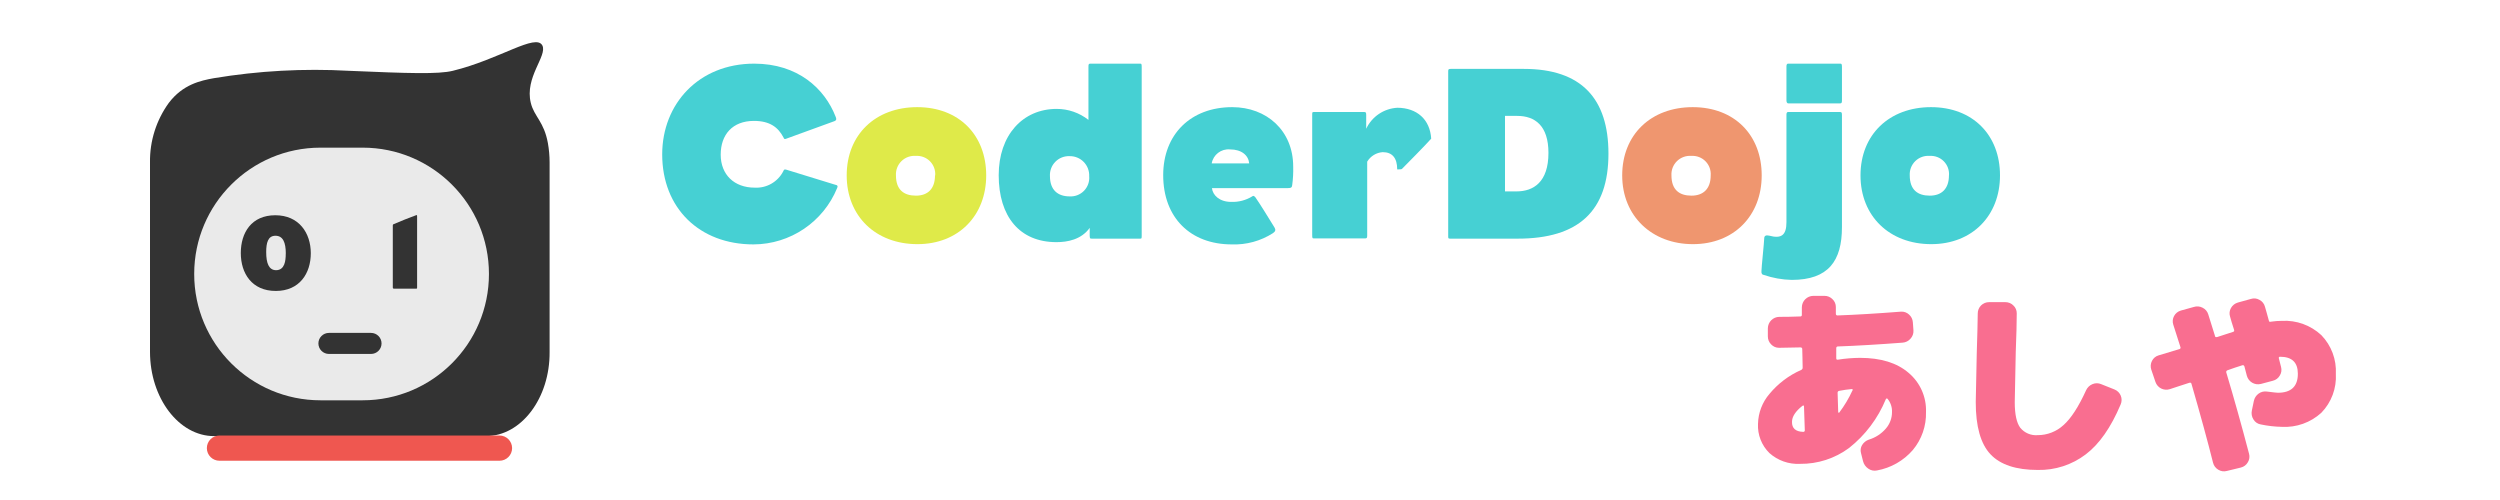
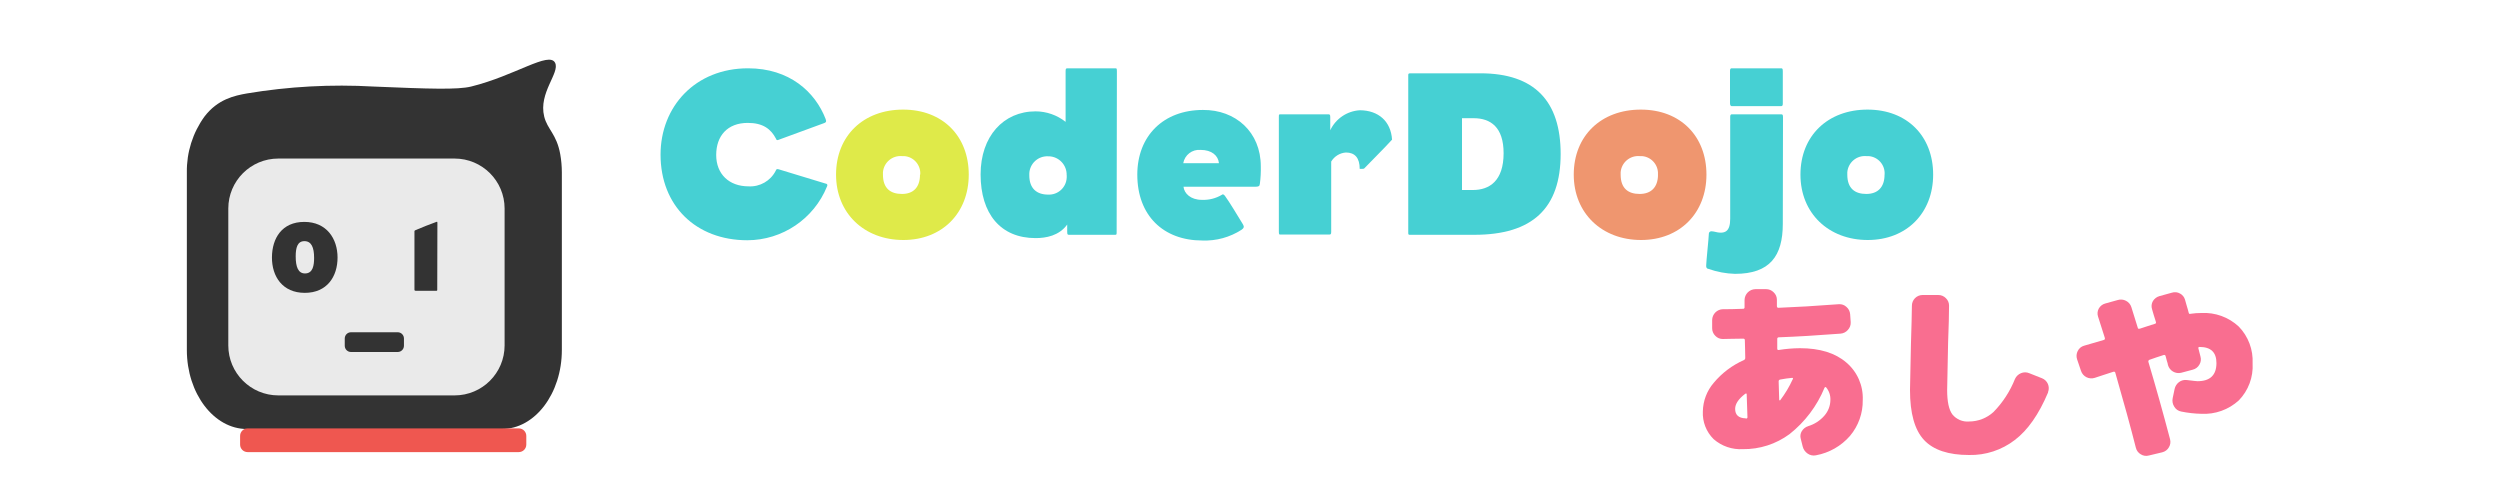
<svg xmlns="http://www.w3.org/2000/svg" id="layer" viewBox="0 0 500 100">
  <defs>
-     <style>.cls-1{fill:#333;}.cls-2{fill:#eaeaea;}.cls-3{fill:#ef5750;}.cls-4{fill:#f96e90;}.cls-5{fill:#46d0d3;}.cls-6{fill:#dfea49;}.cls-7{fill:#ef966f;}</style>
+     <style>.cls-1{fill:#f96e90;}.cls-2{fill:#46d0d3;}.cls-3{fill:#dfea49;}.cls-4{fill:#ef966f;}.cls-5{fill:#333;}.cls-6{fill:#eaeaea;}.cls-7{fill:#ef5750;}</style>
  </defs>
-   <g id="logo_icon">
-     <g id="head">
-       <path class="cls-1" d="M97.2,87.22H42.8c-7,0-12.8-7.58-12.8-16.85V32.48a19.8,19.8,0,0,1,3.76-11.9c2.82-3.71,6.36-4.46,9-4.94a123,123,0,0,1,27-1.48c11.92.51,17.94.71,20.8,0,9.37-2.29,16.64-7.58,17.92-5.05,1,2.09-3.58,6.35-2.32,11.47.68,2.77,2.64,3.72,3.42,8.05a22.05,22.05,0,0,1,.34,3.85V70.37C110,79.64,104.24,87.22,97.2,87.22Z" />
-     </g>
-     <rect id="face" class="cls-2" x="38.84" y="29.53" width="58.95" height="50.53" rx="25.26" />
-     <rect id="line" class="cls-3" x="41.37" y="87.1" width="61.05" height="5.05" rx="2.53" />
-     <g id="eye">
-       <path class="cls-1" d="M62.16,50.65c0,4-2.23,7.54-7,7.54s-7-3.5-7-7.58,2.14-7.56,6.9-7.56S62.16,46.63,62.16,50.65Zm-5,.06c0-2.19-.55-3.56-2.07-3.56s-1.85,1.46-1.85,3.27c0,2.23.53,3.62,2,3.62C56.94,54,57.15,52.19,57.15,50.71Z" />
-       <path class="cls-1" d="M83.42,57.45c0,.29,0,.29-.38.29h-4.1c-.34,0-.38-.06-.38-.29V45.09c0-.17.06-.23.25-.29,1.45-.64,3-1.23,4.23-1.69.38-.15.38-.17.38.3Z" />
-     </g>
-     <rect id="mouth" class="cls-1" x="63.68" y="66.58" width="12.63" height="4.21" rx="2.11" />
-   </g>
  <g id="group1">
-     <path id="moji_1" class="cls-4" d="M372,71.57q6.24,0,9.72,3a9.78,9.78,0,0,1,3.48,7.84,11.36,11.36,0,0,1-2.64,7.6,12.41,12.41,0,0,1-7.16,4.08,2.19,2.19,0,0,1-1.74-.36,2.54,2.54,0,0,1-1.06-1.52l-.4-1.6a2,2,0,0,1,.22-1.6,2.53,2.53,0,0,1,1.34-1.08,7.28,7.28,0,0,0,3.4-2.2,5,5,0,0,0,1.24-3.32,3.92,3.92,0,0,0-.88-2.64c-.13-.13-.25-.11-.36.08a24.07,24.07,0,0,1-7.34,9.74A16.15,16.15,0,0,1,360,92.77a8.53,8.53,0,0,1-6.12-2.16,7.67,7.67,0,0,1-2.28-5.84,9.52,9.52,0,0,1,2.3-6A17.28,17.28,0,0,1,360.21,74a.49.49,0,0,0,.32-.52c0-1.6-.08-2.81-.08-3.64a.32.32,0,0,0-.36-.36c-1.92.05-3.34.08-4.28.08a2.14,2.14,0,0,1-1.58-.68,2.22,2.22,0,0,1-.66-1.6V65.65a2.32,2.32,0,0,1,2.28-2.28c.94,0,2.34,0,4.2-.08a.28.28,0,0,0,.32-.32V61.45a2.32,2.32,0,0,1,2.28-2.28h2.24a2.21,2.21,0,0,1,1.6.66,2.11,2.11,0,0,1,.68,1.58v1.32c0,.24.11.36.32.36q5.52-.2,12.72-.76a2.14,2.14,0,0,1,1.6.58,2.24,2.24,0,0,1,.76,1.54l.12,1.64a2.21,2.21,0,0,1-.6,1.66,2.27,2.27,0,0,1-1.56.78q-7.35.56-12.92.76a.32.32,0,0,0-.36.36c0,.21,0,.53,0,1s0,.75,0,1,.12.33.36.28A29.66,29.66,0,0,1,372,71.57Zm-11.36,14.8a.28.28,0,0,0,.32-.32c-.05-1-.1-2.63-.16-4.76,0-.21-.1-.25-.32-.12-1.38,1.09-2.08,2.16-2.08,3.2C358.37,85.65,359.12,86.32,360.61,86.37Zm9.88-8.28c.06-.19,0-.28-.16-.28a23.87,23.87,0,0,0-2.52.36.36.36,0,0,0-.32.36c.06,1.71.1,3,.12,3.88a.14.14,0,0,0,.06.12.12.12,0,0,0,.14,0A23.71,23.71,0,0,0,370.49,78.09Z" />
-     <path id="moji_2" class="cls-4" d="M422.89,77.89a2.25,2.25,0,0,1,1.24,3q-2.91,6.91-7,10a15.3,15.3,0,0,1-9.58,3.1q-6.51,0-9.46-3.14t-2.94-10.46q0-1.2.2-9.68.17-5.32.2-8a2.25,2.25,0,0,1,2.28-2.28h3.24a2.21,2.21,0,0,1,1.6.66,2.11,2.11,0,0,1,.68,1.58q0,2.64-.2,7.76c-.13,5.65-.2,9-.2,10,0,2.43.37,4.13,1.1,5.12a4.07,4.07,0,0,0,3.5,1.48,7.6,7.6,0,0,0,5.14-2q2.27-2,4.54-7a2.38,2.38,0,0,1,1.26-1.2,2.19,2.19,0,0,1,1.74,0Z" />
-     <path id="moji_3" class="cls-4" d="M456.37,64.17a10.73,10.73,0,0,1,7.9,2.86,10.36,10.36,0,0,1,2.9,7.74,10.32,10.32,0,0,1-2.9,7.78,10.83,10.83,0,0,1-7.9,2.82,22.84,22.84,0,0,1-4.2-.48,2.09,2.09,0,0,1-1.48-1,2.37,2.37,0,0,1-.32-1.78l.4-1.92a2.42,2.42,0,0,1,.94-1.46,2.24,2.24,0,0,1,1.66-.42c1.28.16,2,.24,2.2.24q4,0,4-3.8c0-2.27-1.18-3.4-3.56-3.4-.21,0-.29.11-.24.32s.13.47.22.86l.22.86a2.13,2.13,0,0,1-.24,1.7,2.18,2.18,0,0,1-1.4,1.06l-2.4.64a2.32,2.32,0,0,1-2.8-1.64c-.05-.21-.13-.52-.24-.92s-.18-.71-.24-.92-.21-.35-.48-.24-.76.23-1.42.46l-1.54.54a.36.36,0,0,0-.2.4q2.37,7.92,4.56,16.28a2.13,2.13,0,0,1-.24,1.7,2.18,2.18,0,0,1-1.4,1.06l-2.8.68a2.14,2.14,0,0,1-1.7-.24,2.24,2.24,0,0,1-1.06-1.4q-1.59-6.36-4.32-15.8c-.05-.19-.18-.25-.4-.2l-2.1.68-1.82.6a2.29,2.29,0,0,1-2.88-1.44l-.84-2.48a2.24,2.24,0,0,1,.14-1.72,2.14,2.14,0,0,1,1.34-1.12l4.12-1.24a.29.29,0,0,0,.24-.4c-.64-2-1.12-3.53-1.44-4.52a2.15,2.15,0,0,1,.16-1.7,2.24,2.24,0,0,1,1.36-1.1l2.6-.72a2.24,2.24,0,0,1,1.76.16,2.16,2.16,0,0,1,1.12,1.32c.22.67.67,2.12,1.36,4.36,0,.19.19.24.48.16s.91-.28,1.6-.52,1.19-.4,1.48-.48.3-.2.24-.44c-.37-1.17-.64-2-.8-2.64a2.11,2.11,0,0,1,.18-1.7,2.3,2.3,0,0,1,1.38-1.1l2.6-.72a2.09,2.09,0,0,1,1.72.18A2.14,2.14,0,0,1,453,61.37l.36,1.26c.19.63.32,1.11.4,1.46s.22.29.48.24A14.87,14.87,0,0,1,456.37,64.17Z" />
+     <path id="moji_1" data-name="moji 1" class="cls-1" d="M360,69.64q5.94,0,9.25,2.85A9.31,9.31,0,0,1,372.55,80,10.85,10.85,0,0,1,370,87.18a11.85,11.85,0,0,1-6.81,3.88,2.12,2.12,0,0,1-1.66-.34,2.41,2.41,0,0,1-1-1.45l-.38-1.52a1.88,1.88,0,0,1,.21-1.52,2.33,2.33,0,0,1,1.28-1,7,7,0,0,0,3.23-2.09A4.83,4.83,0,0,0,366.08,80a3.69,3.69,0,0,0-.84-2.51c-.12-.13-.24-.11-.34.07a22.91,22.91,0,0,1-7,9.27,15.38,15.38,0,0,1-9.34,3,8.15,8.15,0,0,1-5.83-2,7.27,7.27,0,0,1-2.16-5.56,9,9,0,0,1,2.18-5.71,16.55,16.55,0,0,1,6-4.53.47.47,0,0,0,.3-.5c0-1.52-.08-2.67-.08-3.46a.29.29,0,0,0-.26-.34.11.11,0,0,0-.08,0c-1.82,0-3.18.07-4.07.07a2,2,0,0,1-1.5-.64,2.08,2.08,0,0,1-.63-1.53V64a2.2,2.2,0,0,1,2.17-2.16c.89,0,2.22,0,4-.08a.27.27,0,0,0,.31-.22V60a2.21,2.21,0,0,1,2.17-2.17h2.13a2.08,2.08,0,0,1,1.52.63,2,2,0,0,1,.65,1.5v1.26c0,.22.1.34.3.34q5.25-.2,12.1-.72a2,2,0,0,1,1.52.55,2.13,2.13,0,0,1,.73,1.46l.11,1.56a2.08,2.08,0,0,1-.57,1.58,2.14,2.14,0,0,1-1.48.74c-4.67.36-8.76.6-12.3.73a.3.3,0,0,0-.34.26v2c0,.24.12.32.34.27A27.94,27.94,0,0,1,360,69.64ZM349.18,83.71a.26.26,0,0,0,.31-.22v-.08c-.05-1-.1-2.5-.15-4.53,0-.2-.1-.24-.31-.11-1.31,1-2,2-2,3,0,1.22.69,1.86,2.11,1.9Zm9.4-7.87c.06-.18,0-.27-.15-.27-.8.07-1.6.19-2.4.34a.35.35,0,0,0-.3.35c.06,1.62.09,2.85.11,3.69a.13.13,0,0,0,.06.11.11.11,0,0,0,.13,0,22,22,0,0,0,2.52-4.22Z" />
+     <path id="moji_2" data-name="moji 2" class="cls-1" d="M408.4,75.65a2.14,2.14,0,0,1,1.21,2.77l0,.08q-2.77,6.57-6.66,9.51A14.48,14.48,0,0,1,393.81,91q-6.19,0-9-3T382,78c0-.77.07-3.83.19-9.21.11-3.38.17-5.91.19-7.61A2.14,2.14,0,0,1,384.5,59h3.14a2.1,2.1,0,0,1,1.53.63,2,2,0,0,1,.64,1.5q0,2.51-.19,7.38c-.12,5.38-.19,8.56-.19,9.51,0,2.32.35,3.93,1.05,4.87a3.87,3.87,0,0,0,3.33,1.41,7.26,7.26,0,0,0,4.89-1.9A20.06,20.06,0,0,0,403,75.78a2.25,2.25,0,0,1,1.19-1.14,2.08,2.08,0,0,1,1.66,0Z" />
+     <path id="moji_3" data-name="moji 3" class="cls-1" d="M440.25,62.6a10.17,10.17,0,0,1,7.51,2.72,9.85,9.85,0,0,1,2.76,7.36,9.79,9.79,0,0,1-2.76,7.4,10.29,10.29,0,0,1-7.51,2.68,22.38,22.38,0,0,1-4-.45,2,2,0,0,1-1.41-1,2.23,2.23,0,0,1-.3-1.69l.38-1.82a2.33,2.33,0,0,1,.89-1.39,2.14,2.14,0,0,1,1.58-.4c1.22.15,1.91.23,2.1.23q3.79,0,3.8-3.62c0-2.16-1.12-3.23-3.38-3.23-.2,0-.28.1-.23.3s.12.45.21.82l.21.82a2,2,0,0,1-.23,1.61,2.08,2.08,0,0,1-1.33,1l-2.29.61A2.21,2.21,0,0,1,433.59,73c0-.2-.12-.49-.23-.87s-.17-.68-.23-.88a.3.3,0,0,0-.45-.23c-.26.11-.73.22-1.35.44l-1.47.51a.36.36,0,0,0-.19.38q2.25,7.55,4.34,15.49a2.05,2.05,0,0,1-.23,1.62,2.09,2.09,0,0,1-1.33,1l-2.67.64a2,2,0,0,1-1.61-.23,2.07,2.07,0,0,1-1-1.33q-1.52-6-4.11-15c-.05-.18-.17-.23-.38-.19l-2,.65-1.73.57a2.18,2.18,0,0,1-2.74-1.37l-.8-2.36a2.14,2.14,0,0,1,.13-1.63,2,2,0,0,1,1.28-1.07L420.73,68a.28.28,0,0,0,.25-.3s0-.05,0-.08c-.61-1.9-1.07-3.36-1.37-4.3a2,2,0,0,1,.15-1.62,2.13,2.13,0,0,1,1.29-1l2.48-.69a2.16,2.16,0,0,1,1.67.15,2.12,2.12,0,0,1,1.07,1.26l1.29,4.15c0,.18.18.23.46.15s.86-.27,1.52-.5,1.13-.38,1.41-.45.28-.19.22-.42c-.35-1.11-.6-1.9-.76-2.51a2,2,0,0,1,.17-1.62,2.23,2.23,0,0,1,1.32-1l2.47-.68a2,2,0,0,1,1.64.17A2,2,0,0,1,437,59.93l.34,1.2c.19.6.31,1.06.39,1.39s.2.28.45.23A13.77,13.77,0,0,1,440.25,62.6Z" />
    <g id="coderdojo">
-       <path class="cls-5" d="M167.44,37.58a18.14,18.14,0,0,1-16.75,11.3c-10.8,0-18.25-7.25-18.25-18,0-10.1,7.3-18.15,18.4-18.15,8.7,0,14.1,4.95,16.3,10.65.25.6,0,.75-.25.85l-9.75,3.55c-.3.1-.35-.1-.45-.3-1.05-2-2.7-3.3-5.9-3.3-4.3,0-6.65,2.75-6.65,6.75s2.7,6.6,6.8,6.6a6.05,6.05,0,0,0,5.7-3.25c.15-.35.2-.45.6-.35l9.75,3C167.54,37,167.59,37.28,167.44,37.58Z" />
-       <path class="cls-6" d="M197.24,35.08c0,8.05-5.55,13.75-13.75,13.75-8.35,0-14.15-5.6-14.15-13.75s5.75-13.65,14.1-13.65S197.24,27,197.24,35.08Zm-10.2,0a3.64,3.64,0,0,0-3.85-3.9,3.7,3.7,0,0,0-4,3.9c0,2.9,1.6,4.05,4,4.05S187,37.73,187,35.08Z" />
-       <path class="cls-5" d="M228.34,47.08c0,.6,0,.65-.35.65h-9.6c-.35,0-.45,0-.45-.65v-1.5c-1.7,2.35-4.45,2.85-6.65,2.85-7.35,0-11.55-5.1-11.55-13.4,0-8,4.8-13.25,11.6-13.25a10.26,10.26,0,0,1,6.35,2.2V13.38c0-.55.05-.65.4-.65h9.85c.35,0,.4,0,.4.7Zm-10.5-11.85a3.85,3.85,0,0,0-3.9-4,3.78,3.78,0,0,0-3.95,4c0,2.75,1.55,4.05,3.95,4.05A3.72,3.72,0,0,0,217.84,35.23Z" />
-       <path class="cls-5" d="M258.64,33.33a22.75,22.75,0,0,1-.2,3.7c-.05.5-.25.6-1.05.6h-15c.15,1.4,1.5,2.75,3.85,2.75a7.51,7.51,0,0,0,4.2-1.1c.2-.2.4-.1.65.2,1,1.45,2.35,3.65,3.8,6,.3.5.2.8-.3,1.15a14.28,14.28,0,0,1-8.25,2.25c-8.2,0-13.7-5.3-13.7-13.85,0-8.15,5.5-13.6,13.8-13.6C253.34,21.43,258.64,26.13,258.64,33.33Zm-8.8-.65c-.15-1.6-1.5-2.8-3.85-2.8a3.4,3.4,0,0,0-3.65,2.8Z" />
-       <path class="cls-5" d="M286.24,27.73c-1.05,1.2-5.1,5.3-5.75,5.95-.15.15-.05.2-1.05.2,0-2.3-1-3.45-2.9-3.45a3.93,3.93,0,0,0-3.1,1.9v14.8c0,.45-.1.55-.4.55h-10.2c-.35,0-.4,0-.4-.7V23c0-.55,0-.6.35-.6h10c.35,0,.45.05.45.6v2.75a7.33,7.33,0,0,1,6.25-4.2C283.39,21.58,286,23.88,286.24,27.73Z" />
-       <path class="cls-5" d="M321.69,30.73c0,11.45-5.95,17-18.15,17h-13.4c-.45,0-.5,0-.5-.45V14.28c0-.4.05-.5.5-.5h14.65C316.29,13.78,321.69,19.73,321.69,30.73Zm-12-.15c0-5.45-2.7-7.4-6.25-7.4H301v15.1h2.3C306.69,38.28,309.69,36.43,309.69,30.58Z" />
-       <path class="cls-7" d="M352.34,35.08c0,8.05-5.55,13.75-13.75,13.75s-14.15-5.6-14.15-13.75,5.75-13.65,14.1-13.65S352.34,27,352.34,35.08Zm-10.2,0a3.64,3.64,0,0,0-3.85-3.9,3.7,3.7,0,0,0-4,3.9c0,2.9,1.6,4.05,4,4.05S342.14,37.73,342.14,35.08Z" />
-       <path class="cls-5" d="M368.39,45.43c0,6.75-2.7,10.55-10.05,10.55a18.43,18.43,0,0,1-5.6-1c-.3,0-.5-.3-.45-.75,0-.7.55-5.9.55-6.5s.35-.75,1-.6c2.4.65,3.45-.05,3.45-2.7V23c0-.25,0-.6.35-.6h10.3c.35,0,.45.05.45.6Zm0-25.3c0,.45-.1.55-.4.55h-10.3c-.35,0-.4-.35-.4-.65V13.38c0-.3,0-.65.35-.65h10.3c.35,0,.45,0,.45.65Z" />
-       <path class="cls-5" d="M400,35.08c0,8.05-5.55,13.75-13.75,13.75-8.35,0-14.15-5.6-14.15-13.75s5.75-13.65,14.1-13.65S400,27,400,35.08Zm-10.2,0a3.64,3.64,0,0,0-3.85-3.9,3.7,3.7,0,0,0-4,3.9c0,2.9,1.6,4.05,4,4.05S389.79,37.73,389.79,35.08Z" />
+       <path class="cls-2" d="M165.4,37.3a17.24,17.24,0,0,1-15.93,10.75c-10.27,0-17.36-6.89-17.36-17.12,0-9.61,6.94-17.27,17.5-17.27,8.28,0,13.41,4.71,15.51,10.13.24.58,0,.72-.24.81L155.61,28c-.29.1-.34-.09-.43-.29-1-1.9-2.57-3.13-5.62-3.13-4.09,0-6.32,2.61-6.32,6.42s2.57,6.27,6.47,6.27a5.73,5.73,0,0,0,5.42-3.09c.14-.33.19-.42.57-.33L165,36.68C165.5,36.75,165.55,37,165.4,37.3Z" />
+       <path class="cls-3" d="M193.75,34.92c0,7.66-5.28,13.08-13.08,13.08s-13.46-5.32-13.46-13.08,5.47-13,13.41-13S193.75,27.24,193.75,34.92Zm-9.7,0a3.46,3.46,0,0,0-3.2-3.7h-.46a3.52,3.52,0,0,0-3.8,3.22,2.68,2.68,0,0,0,0,.49c0,2.76,1.52,3.86,3.81,3.86S184,37.45,184,34.92Z" />
+       <path class="cls-2" d="M223.33,46.34c0,.57,0,.62-.33.62h-9.13c-.33,0-.43,0-.43-.62V44.91c-1.62,2.24-4.23,2.71-6.32,2.71-7,0-11-4.85-11-12.74,0-7.61,4.56-12.61,11-12.61a9.74,9.74,0,0,1,6,2.1V14.28c0-.52.05-.62.38-.62H223c.34,0,.38,0,.38.67Zm-10-11.27a3.67,3.67,0,0,0-3.52-3.81h-.19a3.59,3.59,0,0,0-3.76,3.43,2.41,2.41,0,0,0,0,.38c0,2.61,1.47,3.85,3.76,3.85a3.55,3.55,0,0,0,3.72-3.35C213.36,35.4,213.36,35.23,213.35,35.07Z" />
+       <path class="cls-2" d="M252.16,33.26a21.81,21.81,0,0,1-.19,3.52c-.05.47-.24.57-1,.57H236.7c.14,1.33,1.43,2.62,3.66,2.62a7.21,7.21,0,0,0,4-1c.19-.19.38-.1.62.19,1,1.38,2.23,3.47,3.61,5.71.29.47.19.76-.29,1.09a13.5,13.5,0,0,1-7.84,2.14c-7.8,0-13-5-13-13.17,0-7.76,5.24-12.94,13.13-12.94C247.12,21.94,252.16,26.41,252.16,33.26Zm-8.37-.62c-.15-1.52-1.43-2.66-3.67-2.66a3.23,3.23,0,0,0-3.47,2.66Z" />
+       <path class="cls-2" d="M278.41,27.93c-1,1.14-4.85,5-5.47,5.66-.14.15-.05.19-1,.19,0-2.19-.95-3.28-2.76-3.28a3.74,3.74,0,0,0-2.94,1.81V46.39c0,.42-.1.52-.38.52h-9.71c-.33,0-.38,0-.38-.67V23.43c0-.52,0-.57.33-.57h9.52c.33,0,.43.05.43.57v2.62a7,7,0,0,1,5.94-4C275.7,22.08,278.18,24.27,278.41,27.93Z" />
+       <path class="cls-2" d="M312.13,30.79c0,10.89-5.66,16.17-17.26,16.17H282.12c-.43,0-.47,0-.47-.43V15.14c0-.38,0-.48.47-.48h13.94C307,14.66,312.13,20.32,312.13,30.79Zm-11.41-.15c0-5.18-2.57-7-6-7h-2.32V38h2.19C297.86,38,300.72,36.21,300.72,30.64Z" />
+       <path class="cls-4" d="M341.29,34.92C341.29,42.58,336,48,328.21,48s-13.46-5.32-13.46-13.08,5.47-13,13.41-13S341.29,27.24,341.29,34.92Zm-9.7,0a3.47,3.47,0,0,0-3.2-3.7h-.47a3.52,3.52,0,0,0-3.79,3.22,2.68,2.68,0,0,0,0,.49c0,2.76,1.52,3.86,3.8,3.86s3.67-1.33,3.67-3.86Z" />
+       <path class="cls-2" d="M356.56,44.77c0,6.42-2.57,10-9.56,10a17.29,17.29,0,0,1-5.33-1c-.29,0-.48-.28-.43-.71,0-.67.52-5.61.52-6.18s.34-.72,1-.57c2.28.62,3.28,0,3.28-2.57V23.43c0-.23,0-.57.33-.57h9.8c.33,0,.43.05.43.57Zm0-24.07c0,.43-.1.53-.38.53h-9.8c-.33,0-.38-.34-.38-.62V14.28c0-.28,0-.62.33-.62h9.8c.33,0,.43,0,.43.62Z" />
+       <path class="cls-2" d="M386.63,34.92c0,7.66-5.28,13.08-13.08,13.08s-13.46-5.32-13.46-13.08,5.47-13,13.41-13S386.63,27.24,386.63,34.92Zm-9.71,0a3.46,3.46,0,0,0-3.2-3.7h-.46a3.52,3.52,0,0,0-3.8,3.22,4,4,0,0,0,0,.49c0,2.76,1.52,3.86,3.8,3.86s3.65-1.33,3.65-3.86Z" />
    </g>
  </g>
+   <path class="cls-5" d="M100.37,85.8h-51c-6.6,0-12-7.11-12-15.79V34.47a18.55,18.55,0,0,1,3.52-11.15c2.65-3.48,6-4.19,8.48-4.63a114.24,114.24,0,0,1,25.35-1.38c11.17.47,16.81.66,19.5,0,8.78-2.16,15.6-7.11,16.8-4.75,1,2-3.36,6-2.18,10.75.64,2.59,2.48,3.48,3.21,7.54a21,21,0,0,1,.32,3.62V70C112.37,78.69,107,85.8,100.37,85.8Z" />
+   <rect class="cls-6" x="45.66" y="31.71" width="55.26" height="47.37" rx="10" />
+   <rect class="cls-7" x="48.02" y="85.68" width="57.24" height="4.74" rx="1.5" />
+   <path class="cls-5" d="M67.51,51.51c0,3.79-2.09,7.06-6.55,7.06s-6.59-3.27-6.57-7.1,2-7.09,6.47-7.09S67.51,47.74,67.51,51.51Zm-4.69.06c0-2.06-.52-3.34-1.94-3.34s-1.74,1.36-1.74,3.06c0,2.09.5,3.4,1.86,3.4C62.62,54.69,62.82,53,62.82,51.57Z" />
+   <path class="cls-5" d="M87.45,57.88c0,.28,0,.28-.36.28H83.24c-.31,0-.35-.06-.35-.28V46.3c0-.16.06-.22.23-.28,1.37-.59,2.79-1.14,4-1.58.36-.14.36-.16.36.28Z" />
+   <rect class="cls-5" x="68.95" y="66.45" width="11.84" height="3.95" rx="1.25" />
</svg>
